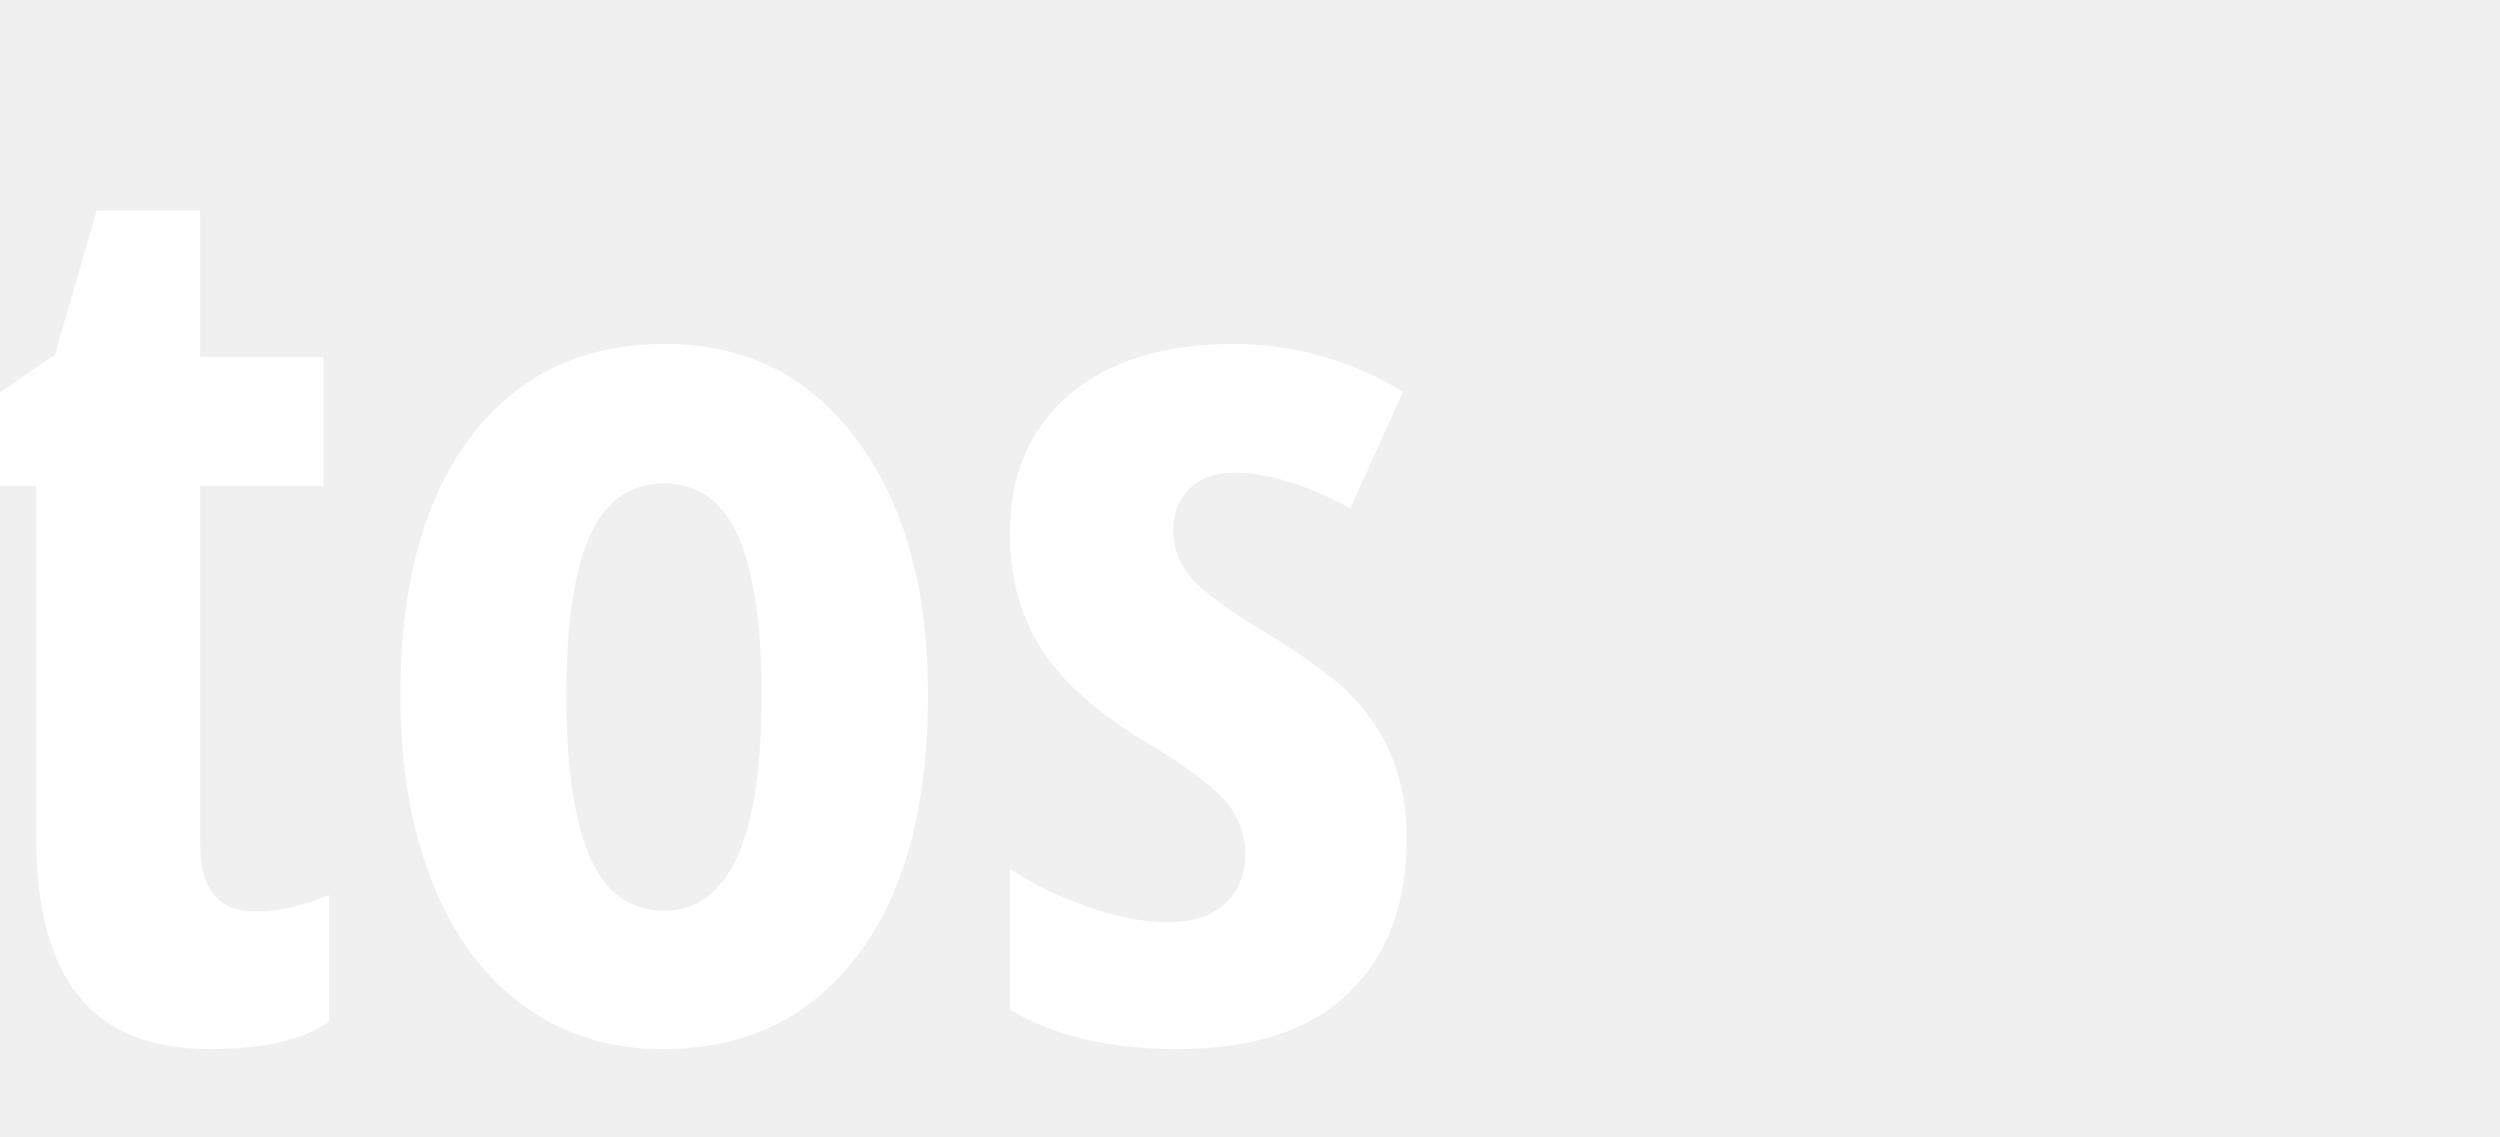
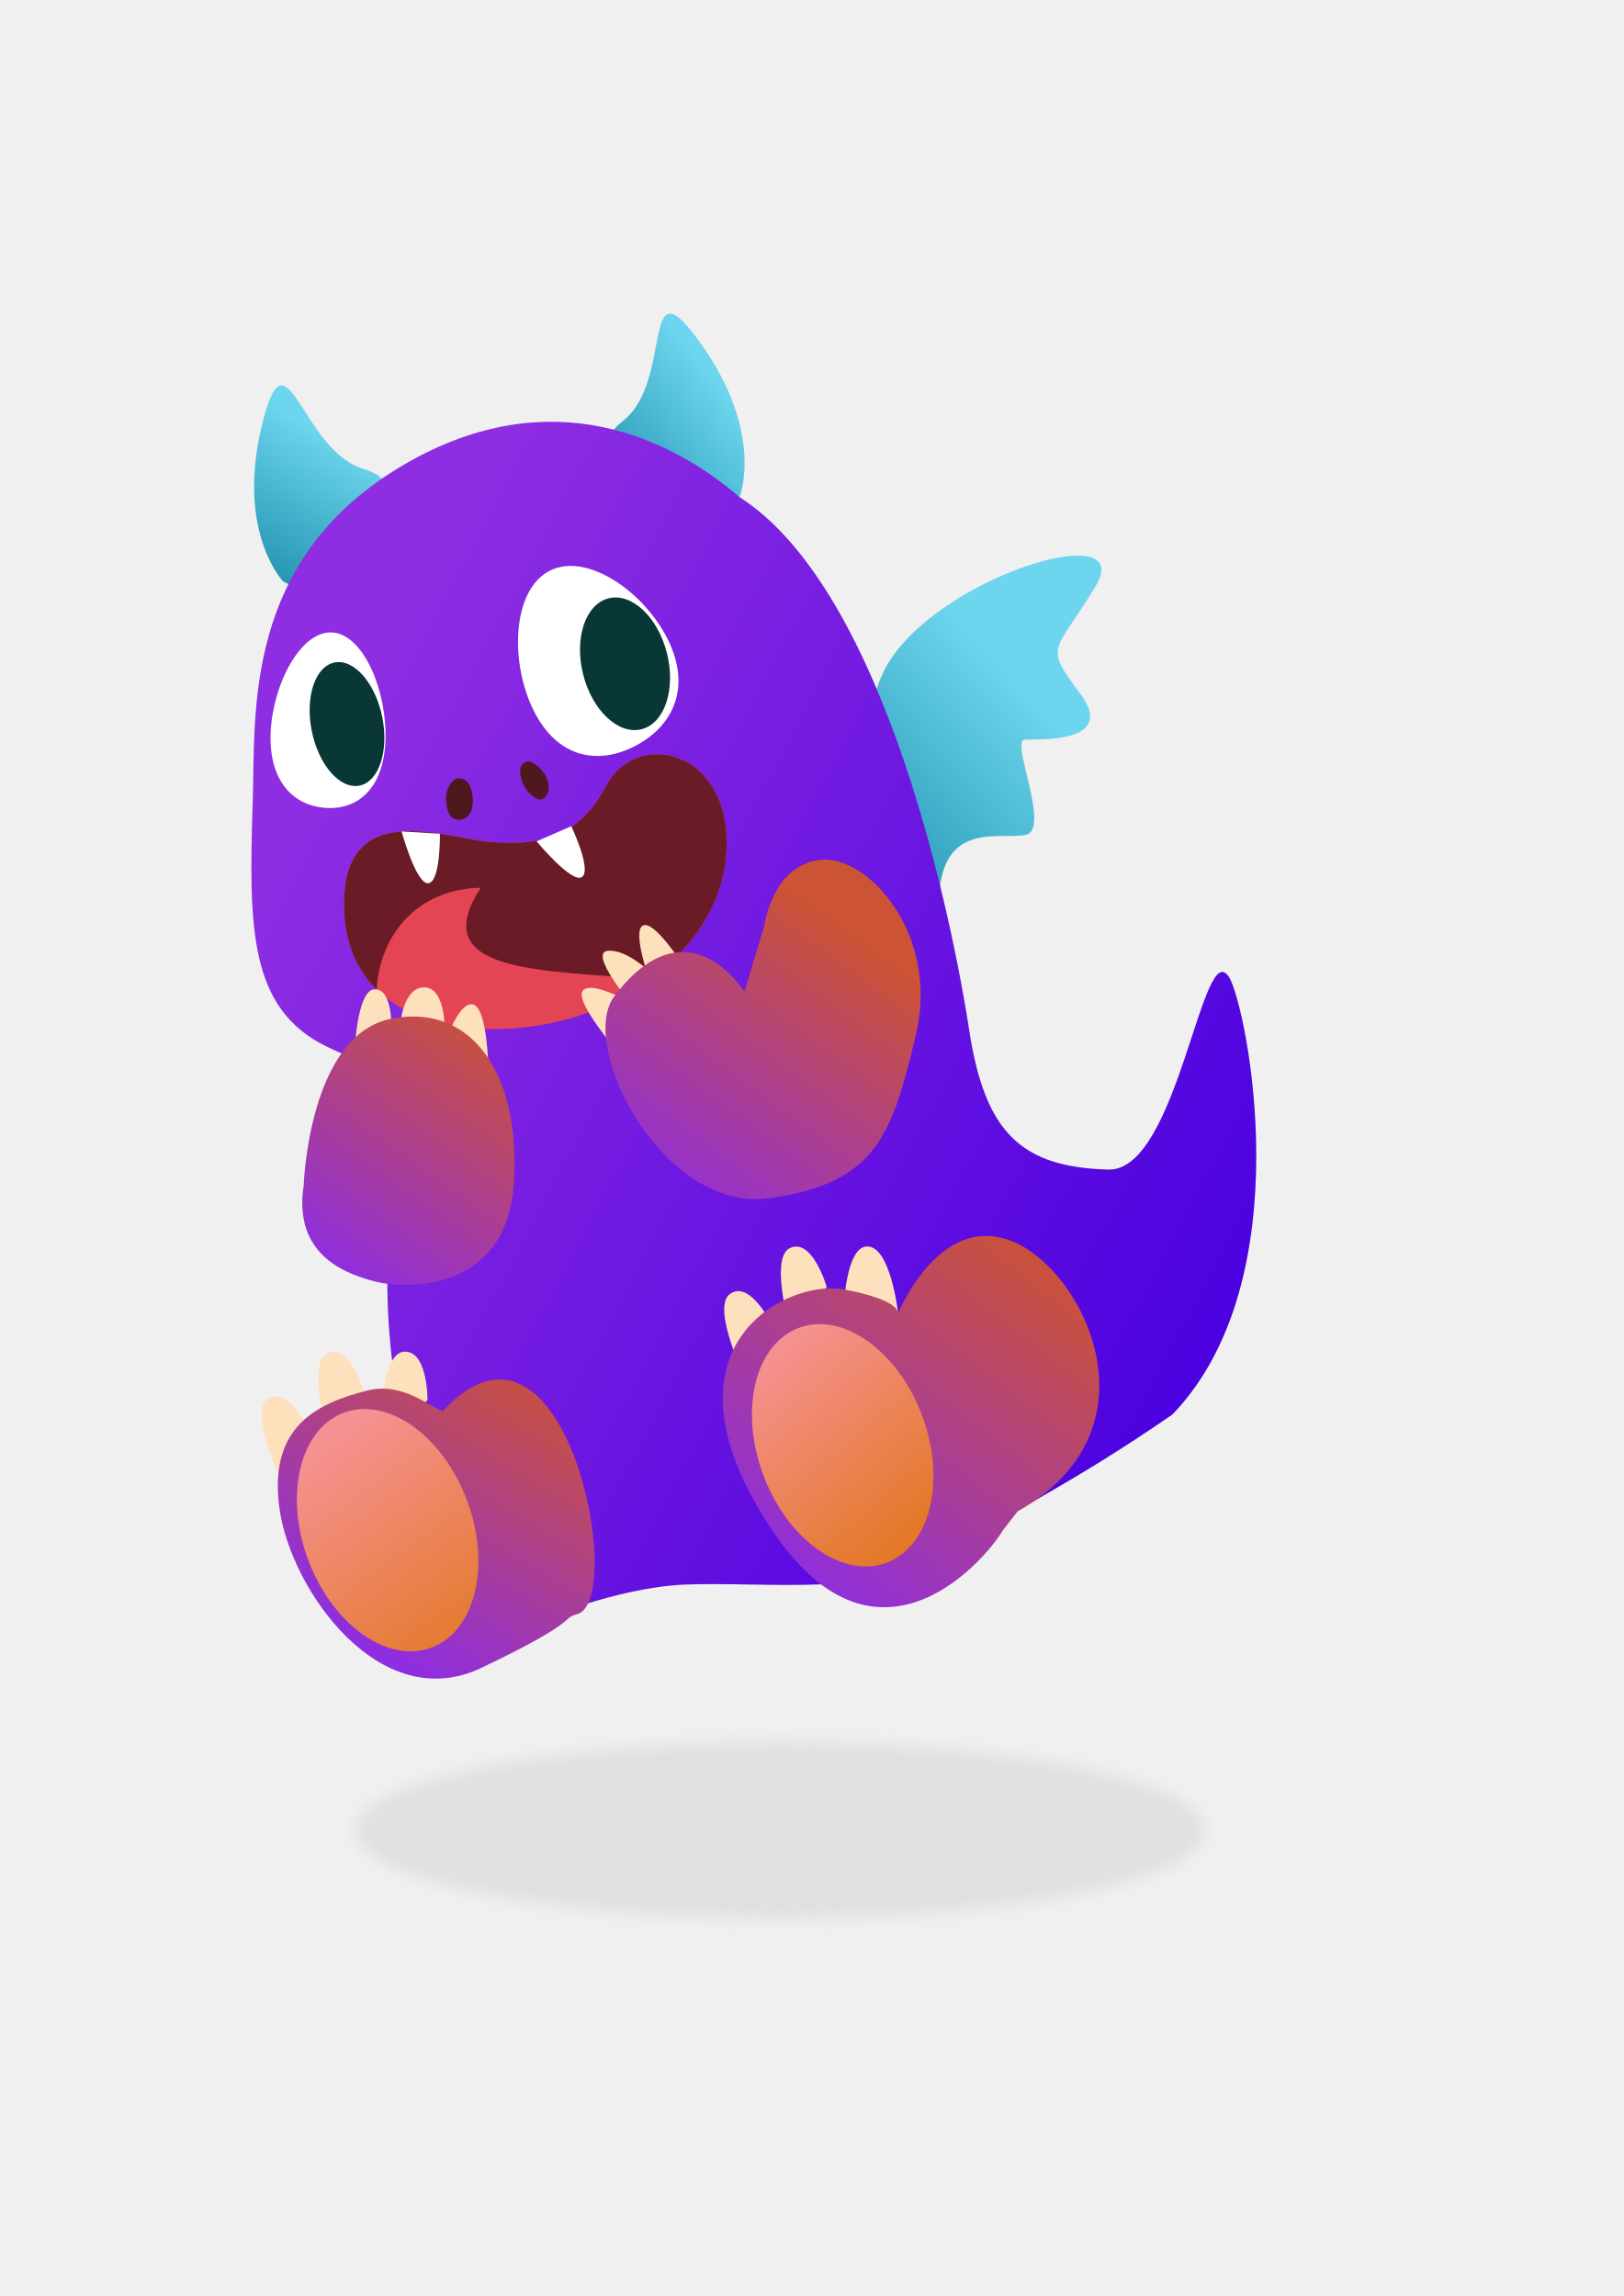
- <svg xmlns="http://www.w3.org/2000/svg" width="77" height="35">
-   <text style="line-height:1.25;-inkscape-font-specification:'Open Sans Condensed, Bold Condensed';font-variant-ligatures:normal;font-variant-caps:normal;font-variant-numeric:normal;font-feature-settings:normal;text-align:start" x="-1.538" y="31.936" font-weight="700" font-stretch="condensed" font-size="38.496" font-family="Open Sans Condensed" letter-spacing="0" word-spacing="0" fill="#fff" stroke-width=".962">
-     <tspan x="-1.538" y="31.936">tos</tspan>
-   </text>
+ <svg xmlns="http://www.w3.org/2000/svg" xmlns:xlink="http://www.w3.org/1999/xlink" width="210mm" height="297mm" viewBox="0 0 210 297" version="1.1" id="svg5635">
+   <defs id="defs5629">
+     <linearGradient gradientTransform="matrix(0.08723733,-0.02187237,-0.0232085,-0.09256644,85.62163,437.3742)" xlink:href="#Feet" id="linearGradient5396" gradientUnits="userSpaceOnUse" x1="828.758" y1="2642.7" x2="981.024" y2="2325.004" />
+     <linearGradient id="Feet">
+       <stop style="stop-color:#f79399;stop-opacity:1;" offset="0" id="stop5119" />
+       <stop style="stop-color:#e37723;stop-opacity:1" offset="1" id="stop5121" />
+     </linearGradient>
+     <linearGradient gradientTransform="matrix(0.08723733,-0.02187237,-0.0232085,-0.09256644,84.86567,436.3347)" xlink:href="#Feet" id="linearGradient5394" gradientUnits="userSpaceOnUse" x1="196.219" y1="2667.79" x2="336.815" y2="2302.315" />
+     <linearGradient gradientTransform="matrix(0.08723733,-0.02187237,-0.0232085,-0.09256644,84.86567,436.3347)" xlink:href="#Second" id="linearGradient5392" gradientUnits="userSpaceOnUse" x1="252.499" y1="2312.327" x2="577.789" y2="2656.186" />
+     <linearGradient id="Second">
+       <stop style="stop-color:#8e2de2;stop-opacity:1;" offset="0" id="stop5095" />
+       <stop style="stop-color:#cc5333;stop-opacity:1" offset="1" id="stop5097" />
+     </linearGradient>
+     <linearGradient gradientTransform="matrix(0.08723733,-0.02187237,-0.0232085,-0.09256644,85.62163,437.3742)" xlink:href="#Second" id="linearGradient5390" gradientUnits="userSpaceOnUse" x1="816.701" y1="2298.842" x2="1281.667" y2="2687.551" />
+     <linearGradient gradientTransform="matrix(0.08723733,-0.02187237,-0.0232085,-0.09256644,84.86567,436.3347)" xlink:href="#Second" id="linearGradient5388" gradientUnits="userSpaceOnUse" x1="269.065" y1="2879.405" x2="582.917" y2="3163.462" />
+     <linearGradient gradientTransform="matrix(0.08723733,-0.02187237,-0.0232085,-0.09256644,84.86567,436.3347)" xlink:href="#Second" id="linearGradient5386" gradientUnits="userSpaceOnUse" x1="767.136" y1="2826.105" x2="1129.323" y2="3143.8" />
+     <linearGradient gradientTransform="matrix(0.08723733,-0.02187237,-0.0232085,-0.09256644,84.86567,436.3347)" xlink:href="#Main" id="linearGradient5384" gradientUnits="userSpaceOnUse" x1="537.648" y1="3624.37" x2="1627.576" y2="2581.582" />
+     <linearGradient id="Main">
+       <stop style="stop-color:#8e2de2;stop-opacity:1" offset="0" id="stop5037" />
+       <stop style="stop-color:#4a00e0;stop-opacity:1" offset="1" id="stop5039" />
+     </linearGradient>
+     <linearGradient gradientTransform="matrix(0.08723733,-0.02187237,-0.0232085,-0.09256644,84.86567,436.3347)" xlink:href="#Blue" id="linearGradient5380" gradientUnits="userSpaceOnUse" x1="1108.688" y1="3248.174" x2="1433.979" y2="3442.529" />
+     <linearGradient id="Blue">
+       <stop style="stop-color:#2193b0;stop-opacity:1;" offset="0" id="stop5011" />
+       <stop style="stop-color:#6dd5ed;stop-opacity:1" offset="1" id="stop5013" />
+     </linearGradient>
+     <linearGradient gradientTransform="matrix(0.08723733,-0.02187237,-0.0232085,-0.09256644,84.86567,436.3347)" xlink:href="#Blue" id="linearGradient5378" gradientUnits="userSpaceOnUse" x1="939.633" y1="3780.427" x2="1147.922" y2="3877.605" />
+     <linearGradient gradientTransform="matrix(0.08723733,-0.02187237,-0.0232085,-0.09256644,84.86567,436.3347)" xlink:href="#Blue" id="linearGradient5376" gradientUnits="userSpaceOnUse" x1="492.753" y1="3746.205" x2="637.753" y2="3910.659" />
+     <filter style="color-interpolation-filters:sRGB;" id="filter6500">
+       <feGaussianBlur stdDeviation="1 1" result="blur" id="feGaussianBlur6498" />
+     </filter>
+   </defs>
+   <g id="layer1">
+     <path d="m 36.637,75.232 c 0,0 -6.071,-6.327 -2.814,-20.027 3.257,-13.701 4.993,3.026 13.188,5.447 8.194,2.42 0.471,12.527 0.471,12.527 0,0 -4.69,5.327 -10.845,2.053" style="fill:url(#linearGradient5376);fill-opacity:1;fill-rule:nonzero;stroke:none;stroke-width:0.093" id="path3860-8" />
+     <path d="m 95.646,64.304 c 0,0 3.286,-8.071 -4.86,-19.647 -8.146,-11.576 -3.516,4.612 -10.236,9.812 -6.72,5.199 4.239,11.826 4.239,11.826 0,0 6.352,3.27 10.858,-1.99" style="fill:url(#linearGradient5378);fill-opacity:1;fill-rule:nonzero;stroke:none;stroke-width:0.093" id="path3878-9" />
+     <path d="m 116.972,118.774 c 0,0 -9.142,-22.232 -1.821,-33.425 7.32,-11.194 31.886,-18.34 26.544,-9.51 -5.341,8.83 -6.775,7.484 -1.987,13.889 4.788,6.406 -5.235,5.899 -7.177,5.941 -1.941,0.042 3.458,11.636 0.124,12.328 -3.335,0.692 -11.308,-2.105 -11.218,9.177 0.09,11.282 -4.464,1.599 -4.464,1.599" style="opacity:1;fill:url(#linearGradient5380);fill-opacity:1;fill-rule:nonzero;stroke:none;stroke-width:0.093" id="path3880-5" />
+     <path d="m 100.905,248.189 c -30.364,0 -54.979,-5.103 -54.979,-11.399 0,-6.296 24.615,-11.4 54.979,-11.4 30.364,0 54.979,5.104 54.979,11.4 0,6.296 -24.615,11.399 -54.979,11.399" style="fill:#e0e0df;fill-opacity:1;fill-rule:nonzero;stroke:none;stroke-width:0.061;filter:url(#filter6500)" id="path3958-2" />
+     <path d="M 95.646,64.304 C 86.901,56.789 71.344,49.046 52.42,60.004 31.307,72.232 33.061,92.257 32.685,103.793 c -0.532,16.342 -0.453,26.695 9.552,31.581 7.819,3.818 12.621,3.423 12.621,3.423 0,0 -11.429,24.662 1.101,58.901 5.586,15.264 13.415,12.077 13.415,12.077 0,0 10.312,-4.412 19.132,-4.797 10.141,-0.443 26.267,1.729 34.589,-4.172 8.323,-5.9 14.387,-8.086 28.525,-17.823 16.913,-17.532 9.58,-52.779 7.383,-56.508 -3.477,-5.925 -6.601,25.071 -15.656,24.816 -11.188,-0.316 -15.954,-4.677 -17.996,-18.033 -2.041,-13.357 -10.634,-56.746 -29.703,-68.953" style="fill:url(#linearGradient5384);fill-opacity:1;fill-rule:nonzero;stroke:none;stroke-width:0.093" id="path3978-1" />
+     <path d="m 69.016,91.904 c 3.095,6.237 8.422,7.085 13.215,4.549 4.793,-2.537 7.236,-7.498 4.141,-13.734 -3.095,-6.237 -10.557,-11.388 -15.35,-8.851 -4.793,2.537 -5.102,11.799 -2.006,18.036" style="fill:#ffffff;fill-opacity:1;fill-rule:nonzero;stroke:none;stroke-width:0.093" id="path3980-8" />
+     <path d="m 35.006,94.733 c -0.279,6.264 2.913,9.444 7.011,9.767 4.098,0.323 7.551,-2.331 7.831,-8.596 0.279,-6.264 -2.72,-13.765 -6.819,-14.088 -4.099,-0.323 -7.744,6.653 -8.024,12.917" style="fill:#ffffff;fill-opacity:1;fill-rule:nonzero;stroke:none;stroke-width:0.093" id="path3982-9" />
+     <path d="m 75.416,87.222 c 1.172,4.676 4.551,7.859 7.545,7.108 2.995,-0.751 4.472,-5.151 3.299,-9.827 -1.173,-4.676 -4.551,-7.859 -7.545,-7.108 -2.995,0.751 -4.472,5.151 -3.299,9.827" style="fill:#093735;fill-opacity:1;fill-rule:nonzero;stroke:none;stroke-width:0.093" id="path3998-8" />
+     <path d="m 40.32,94.547 c 0.883,4.4 3.64,7.569 6.159,7.079 2.518,-0.49 3.843,-4.453 2.96,-8.853 -0.883,-4.4 -3.641,-7.569 -6.159,-7.079 -2.518,0.49 -3.844,4.453 -2.96,8.853" style="fill:#093735;fill-opacity:1;fill-rule:nonzero;stroke:none;stroke-width:0.093" id="path4000-0" />
+     <path d="m 96.732,179.03 c 0,0 -4.919,-9.855 -2.295,-11.672 2.624,-1.816 5.457,4.121 5.457,4.121 l -3.162,7.551" style="fill:#fde0bc;fill-opacity:1;fill-rule:nonzero;stroke:none;stroke-width:0.093" id="path4012-7" />
+     <path d="m 102.542,173.284 c 0,0 -3.242,-10.558 -0.345,-11.857 2.897,-1.299 4.721,5.037 4.721,5.037 l -4.376,6.82" style="fill:#fde0bc;fill-opacity:1;fill-rule:nonzero;stroke:none;stroke-width:0.093" id="path4014-0" />
+     <path d="m 108.962,172.563 c 0,0 -0.111,-11.009 3.047,-11.321 3.158,-0.312 4.147,8.629 4.147,8.629 l -7.194,2.692" style="fill:#fde0bc;fill-opacity:1;fill-rule:nonzero;stroke:none;stroke-width:0.093" id="path4016-6" />
+     <g id="g4911-3" transform="matrix(0.07979267,-0.04149556,-0.04403042,-0.08466701,159.6346,424.4783)">
+       <path id="path3922-4-4" style="fill:#e44555;fill-opacity:1;fill-rule:nonzero;stroke:none;stroke-width:1" d="m 666.48,3400.82 c 51.36,-30.56 111.08,-57.77 186.88,-7.63 75.81,50.13 176.34,-27.9 120.1,-137.94 -56.24,-110.04 -203.65,-143.13 -326.15,-117.09 -132.87,28.25 -280.6,128.69 -209.41,270 70.63,140.18 177.23,23.23 228.58,-7.34" />
+       <path id="path3924-7-2" style="fill:#6b1b25;fill-opacity:1;fill-rule:nonzero;stroke:none;stroke-width:1" d="m 853.36,3393.19 c -75.8,-50.14 -135.52,-22.93 -186.88,7.63 -51.35,30.57 -157.95,147.52 -228.58,7.34 -21.43,-42.53 -22.92,-81.32 -11.06,-115.6 41.52,65.79 120.89,94.72 200.2,57.24 -125.789,-67.169 16.045,-133.773 156.12,-216 80.52,11.94 154.2,50.82 190.3,121.45 56.24,110.04 -44.29,188.07 -120.1,137.94" />
+       <path id="path3942-5-1" style="fill:#ffffff;fill-opacity:1;fill-rule:nonzero;stroke:none;stroke-width:1" d="m 563.454,3467.039 c 0,0 -16.82,-73.63 0,-79.03 16.82,-5.39 47.37,52.35 47.37,52.35 l -47.37,26.68" />
+       <path id="path3944-0-9" style="fill:#ffffff;fill-opacity:1;fill-rule:nonzero;stroke:none;stroke-width:1" d="m 729.194,3370.729 c 0,0 16.76,-73.64 34.26,-71.22 17.5,2.42 20,67.71 20,67.71 l -54.26,3.51" />
+     </g>
+     <path d="m 79.931,136.126 c 0,0 -5.291,-6.181 -4.648,-7.792 0.643,-1.61 5.172,0.786 5.172,0.786 l -0.524,7.006" style="fill:#fde0bc;fill-opacity:1;fill-rule:nonzero;stroke:none;stroke-width:0.093" id="path4018-5" />
+     <path d="m 81.472,129.636 c 0,0 -5.295,-6.329 -2.9,-6.638 2.395,-0.309 5.679,2.876 5.679,2.876 l -2.779,3.761" style="fill:#fde0bc;fill-opacity:1;fill-rule:nonzero;stroke:none;stroke-width:0.093" id="path4020-1" />
+     <path d="m 84.025,126.888 c 0,0 -2.334,-6.511 -0.852,-7.174 1.482,-0.664 5.113,5.057 5.113,5.057 l -4.26,2.117" style="fill:#fde0bc;fill-opacity:1;fill-rule:nonzero;stroke:none;stroke-width:0.093" id="path4022-1" />
+     <path d="m 98.867,119.695 c 0,0 0.981,-7.669 7.128,-8.462 6.147,-0.793 15.56,9.566 12.472,22.56 -3.088,12.995 -5.052,19.223 -18.894,21.197 -13.842,1.974 -24.867,-19.681 -20.163,-26.048 5.264,-7.127 11.503,-8.022 16.877,-0.699 l 2.58,-8.548" style="fill:url(#linearGradient5386);fill-opacity:1;fill-rule:nonzero;stroke:none;stroke-width:0.093" id="path4024-8" />
+     <path d="m 45.822,136.821 c 0,0 0.214,-8.75 2.612,-8.846 2.398,-0.096 2.182,5.119 2.182,5.119 l -4.795,3.727" style="fill:#fde0bc;fill-opacity:1;fill-rule:nonzero;stroke:none;stroke-width:0.093" id="path4026-4" />
+     <path d="m 51.799,132.249 c 0,0 0.426,-4.704 3.21,-4.52 2.785,0.184 2.503,6.131 2.503,6.131 l -5.714,-1.611" style="fill:#fde0bc;fill-opacity:1;fill-rule:nonzero;stroke:none;stroke-width:0.093" id="path4028-9" />
+     <path d="m 57.707,134.556 c 0,0 1.705,-5.15 3.508,-4.605 1.802,0.544 1.929,7.895 1.929,7.895 l -5.437,-3.289" style="fill:#fde0bc;fill-opacity:1;fill-rule:nonzero;stroke:none;stroke-width:0.093" id="path4030-6" />
+     <path d="m 39.277,153.345 c 0,0 0.637,-19.553 11.419,-21.589 10.782,-2.035 16.778,7.899 15.73,21.655 -1.048,13.756 -14.023,13.362 -17.85,12.377 -3.827,-0.986 -10.688,-3.41 -9.298,-12.443" style="fill:url(#linearGradient5388);fill-opacity:1;fill-rule:nonzero;stroke:none;stroke-width:0.093" id="path4032-0" />
+     <path d="m 129.659,198.015 c -1.451,2.649 -15.733,20.843 -29.721,0.032 -15.977,-23.769 1.801,-32.644 9.2,-31.257 7.399,1.387 7.018,3.081 7.018,3.081 0,0 5.295,-13.027 14.683,-9.333 9.387,3.694 19.574,24.432 0.767,34.969" style="fill:url(#linearGradient5390);fill-opacity:1;fill-rule:nonzero;stroke:none;stroke-width:0.093" id="path4034-3" />
+     <path d="m 36.906,192.646 c 0,0 -4.919,-9.855 -2.295,-11.672 2.624,-1.816 5.457,4.121 5.457,4.121 l -3.162,7.551" style="fill:#fde0bc;fill-opacity:1;fill-rule:nonzero;stroke:none;stroke-width:0.093" id="path4036-5" />
+     <path d="m 42.716,186.901 c 0,0 -3.242,-10.559 -0.345,-11.857 2.897,-1.3 4.721,5.037 4.721,5.037 l -4.376,6.82" style="fill:#fde0bc;fill-opacity:1;fill-rule:nonzero;stroke:none;stroke-width:0.093" id="path4038-9" />
+     <path d="m 49.136,186.179 c 0,0 -0.111,-11.009 3.047,-11.321 3.158,-0.312 3.107,6.256 3.107,6.256 l -6.154,5.064" style="fill:#fde0bc;fill-opacity:1;fill-rule:nonzero;stroke:none;stroke-width:0.093" id="path4040-5" />
+     <path d="m 57.265,182.512 c -1.655,-0.438 -5.129,-3.806 -9.757,-2.637 -6.806,1.72 -12.819,4.847 -11.353,15.325 1.466,10.477 12.988,26.79 26.061,20.566 13.073,-6.225 10.229,-6.358 12.425,-6.963 6.515,-1.794 -1.506,-43.239 -17.376,-26.291" style="fill:url(#linearGradient5392);fill-opacity:1;fill-rule:nonzero;stroke:none;stroke-width:0.093" id="path4042-0" />
+     <path d="m 39.966,202.06 c 3.237,8.349 10.412,13.271 16.026,10.993 5.614,-2.277 7.541,-10.891 4.304,-19.239 -3.237,-8.349 -10.412,-13.271 -16.026,-10.993 -5.614,2.277 -7.541,10.891 -4.304,19.239" style="fill:url(#linearGradient5394);fill-opacity:1;fill-rule:nonzero;stroke:none;stroke-width:0.093" id="path4044-1" />
+     <path d="m 98.826,191.079 c 3.237,8.349 10.412,13.27 16.026,10.993 5.614,-2.277 7.541,-10.891 4.304,-19.24 -3.237,-8.348 -10.412,-13.27 -16.027,-10.992 -5.614,2.277 -7.541,10.891 -4.304,19.239" style="fill:url(#linearGradient5396);fill-opacity:1;fill-rule:nonzero;stroke:none;stroke-width:0.093" id="path4046-9" />
+     <path d="m 61.103,102.867 c 0.252,1.699 -0.351,3.127 -1.651,3.175 -0.914,0.034 -1.546,-0.483 -1.739,-2.188 -0.193,-1.705 0.735,-3.207 1.651,-3.175 1.293,0.045 1.612,1.328 1.739,2.188" style="fill:#4f171e;fill-opacity:1;fill-rule:nonzero;stroke:none;stroke-width:0.093" id="path3930-3-3" />
+     <path d="m 69.681,99.238 c 1.136,1.043 1.665,2.56 1.013,3.614 -0.457,0.742 -1.094,0.86 -2.203,-0.236 -1.108,-1.095 -1.512,-2.919 -1.013,-3.615 0.703,-0.98 1.628,-0.292 2.203,0.237" style="fill:#4f171e;fill-opacity:1;fill-rule:nonzero;stroke:none;stroke-width:0.093" id="path3932-6-2" />
+   </g>
</svg>
